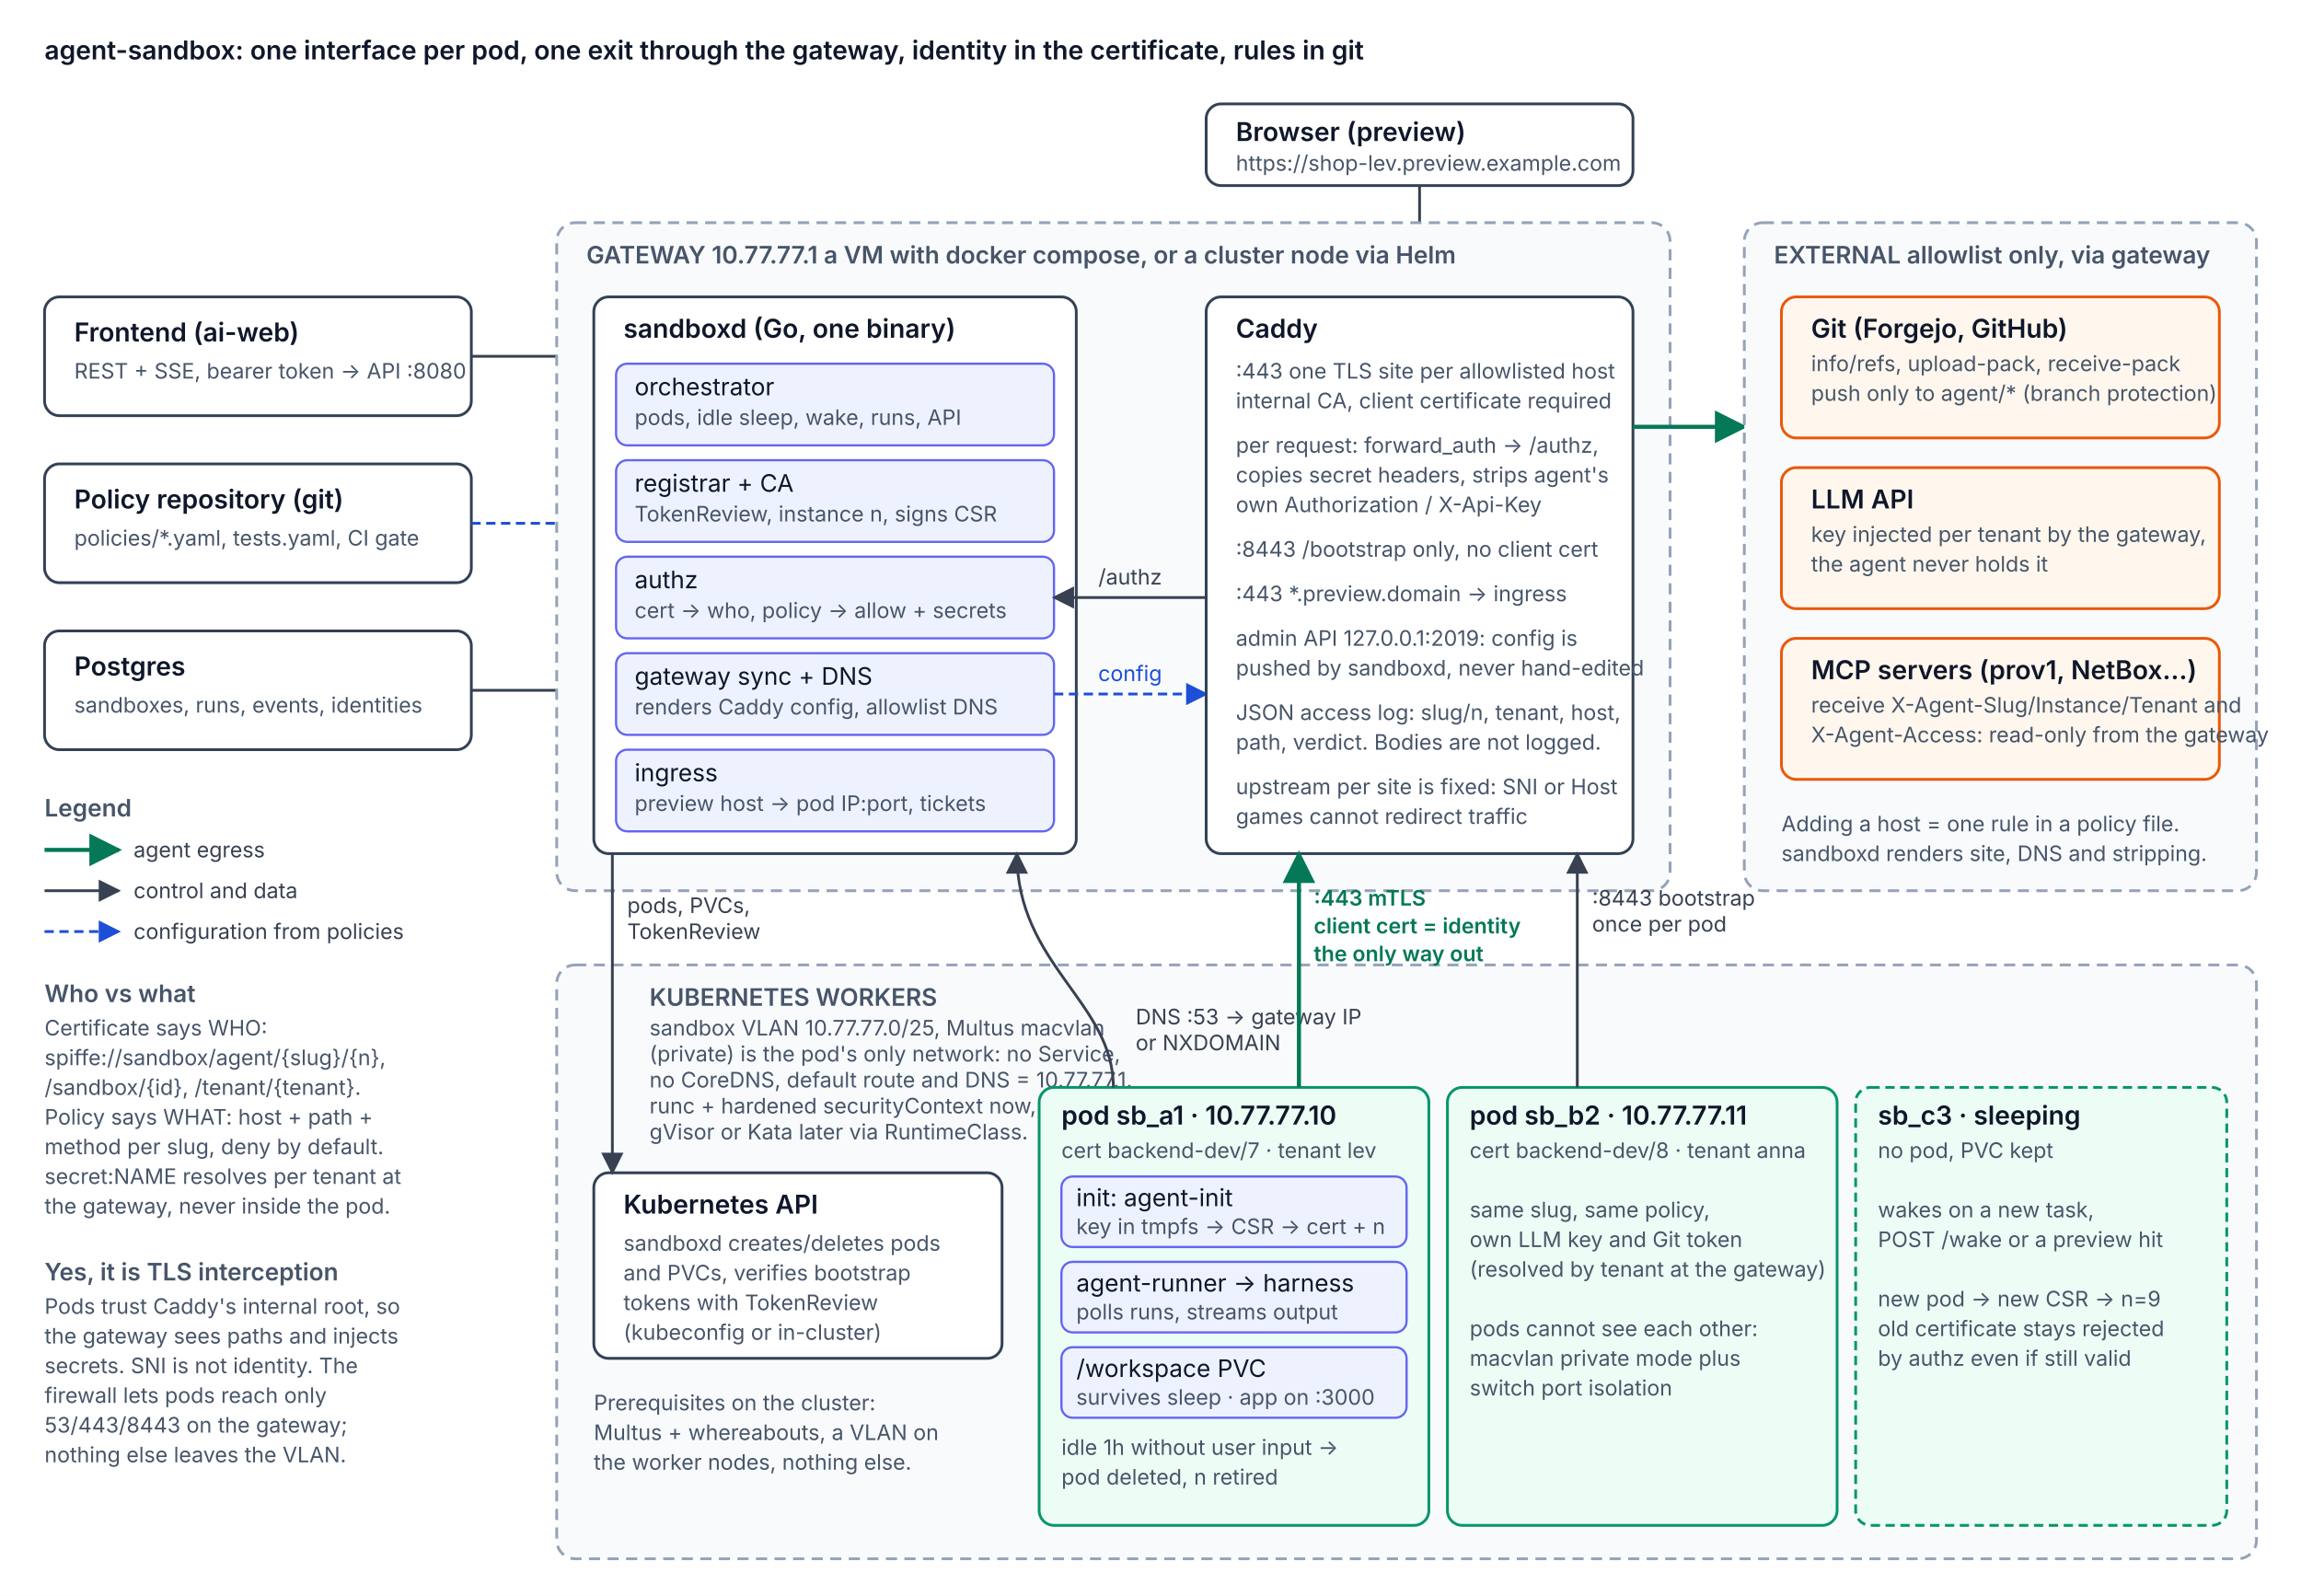
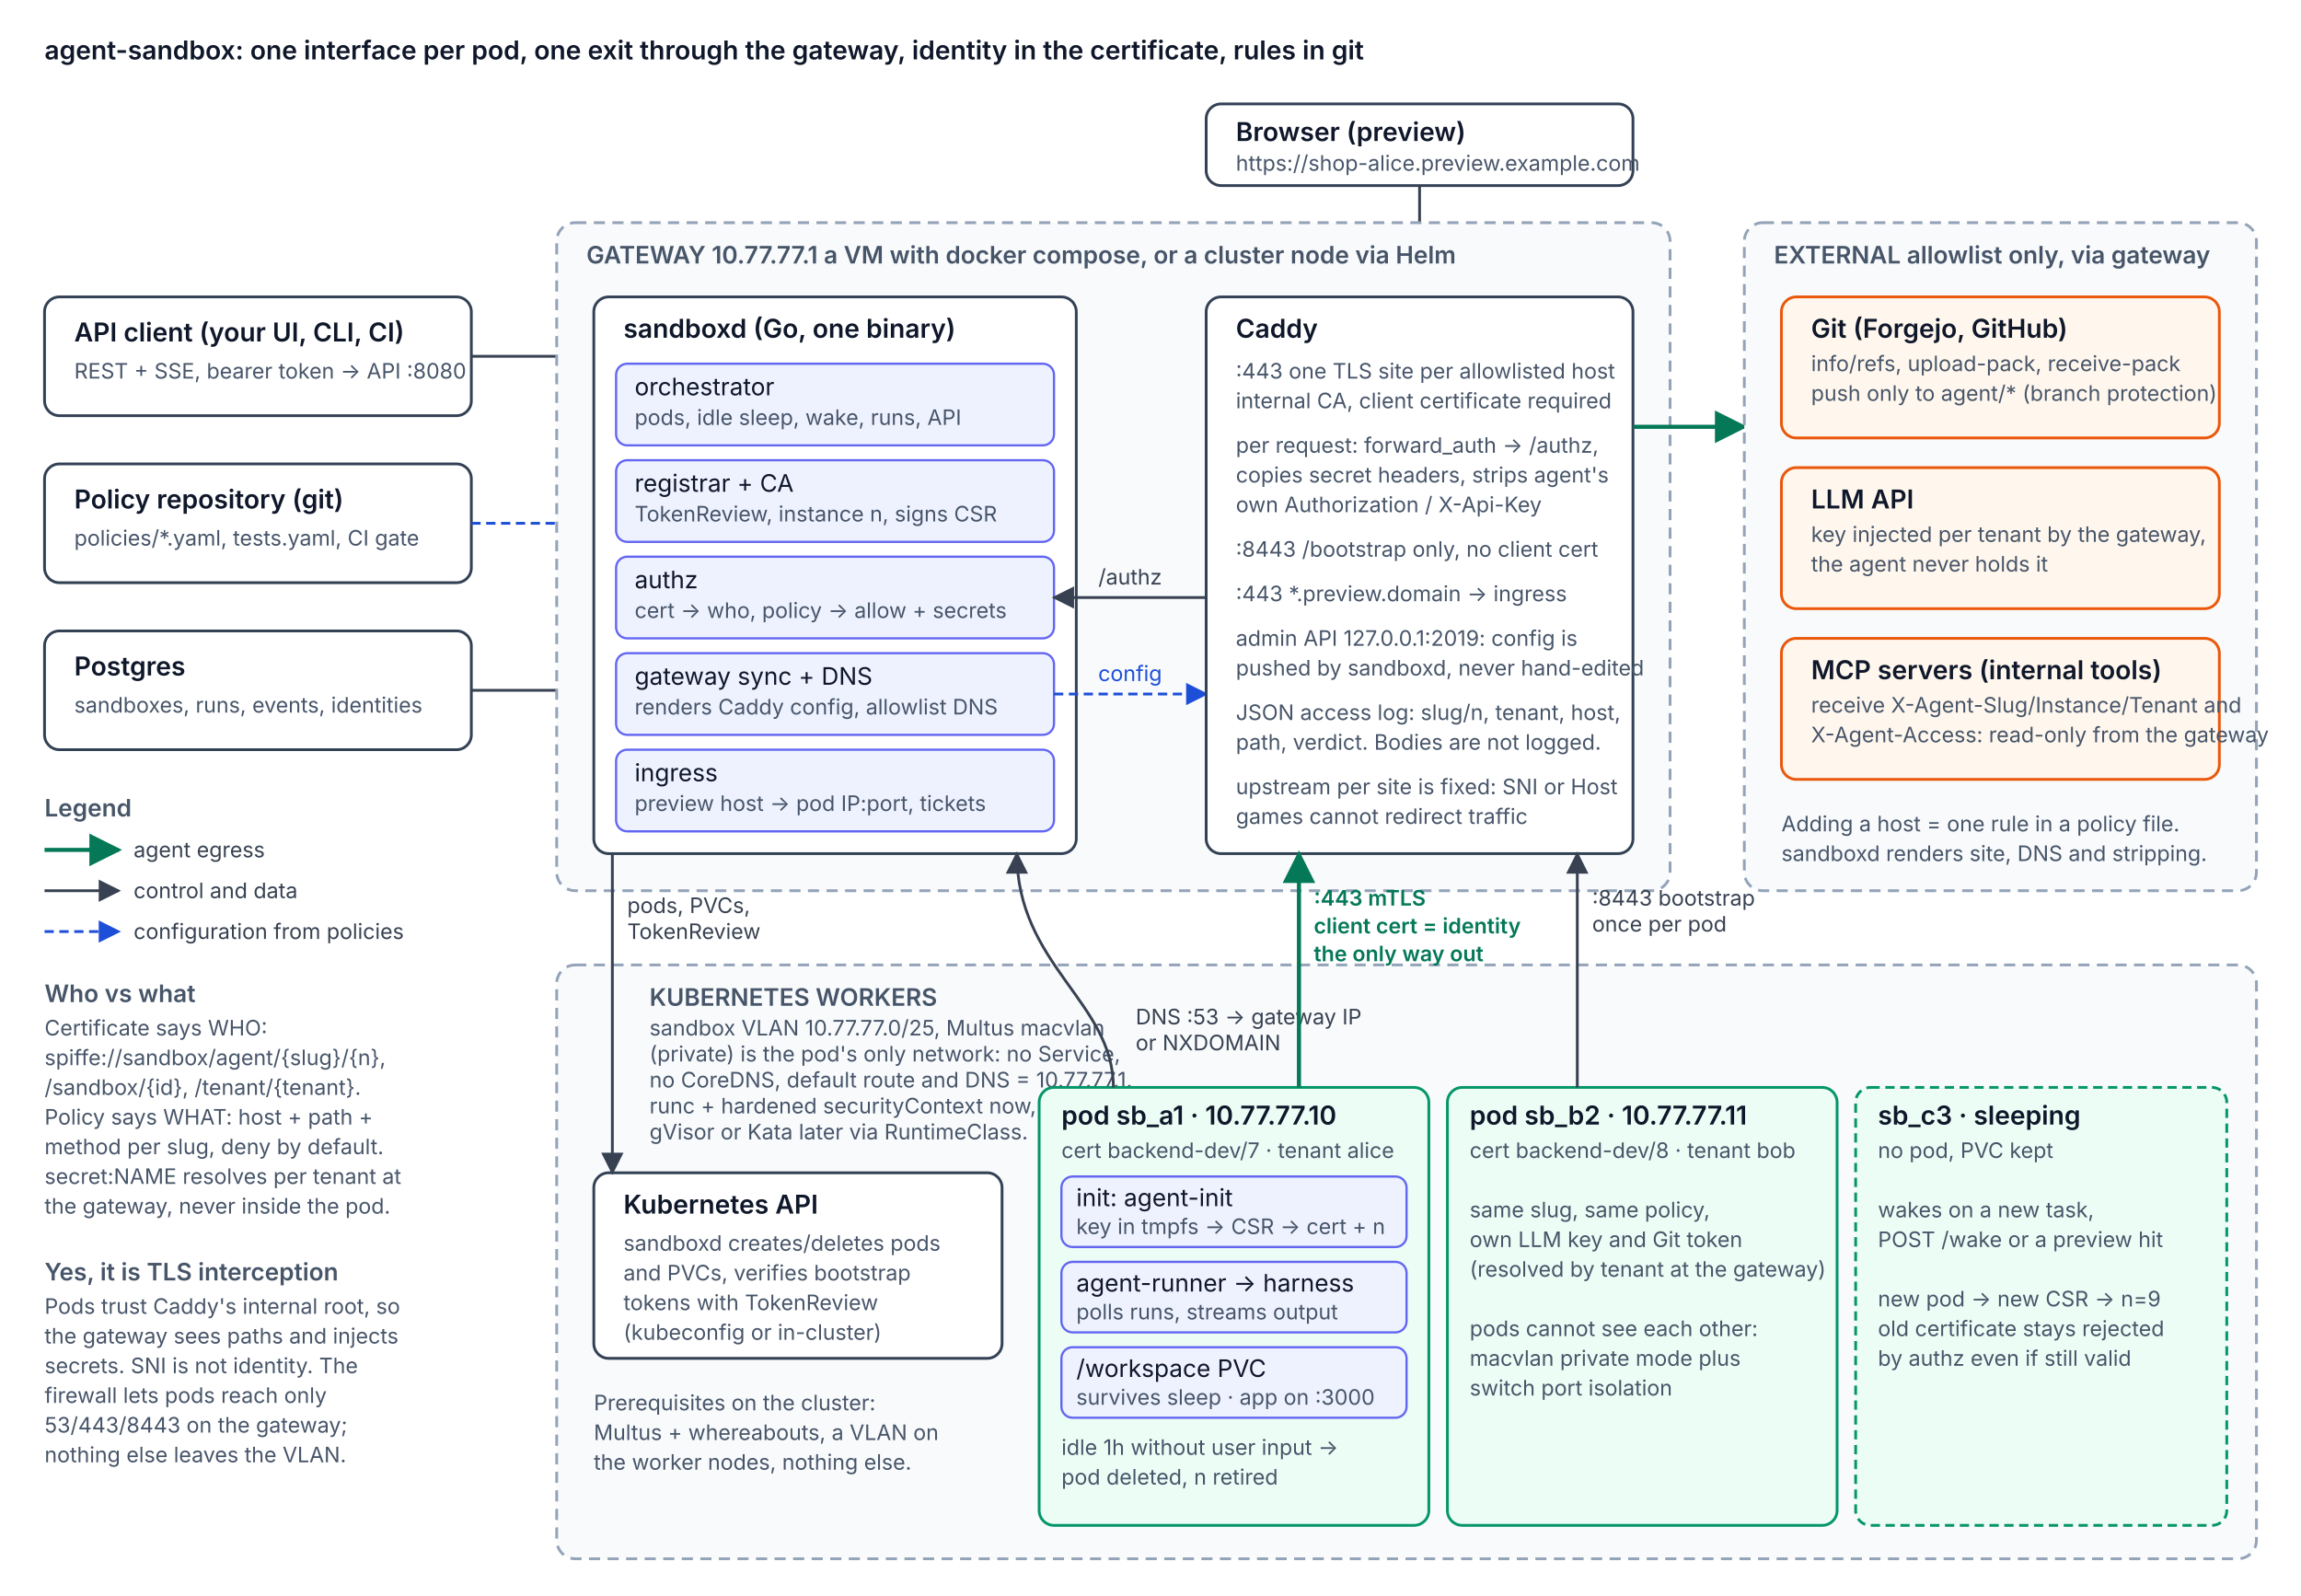
<svg xmlns="http://www.w3.org/2000/svg" width="1240" height="860" viewBox="0 0 1240 860" font-family="Inter, Helvetica, Arial, sans-serif" font-size="13">
  <defs>
    <marker id="arr" viewBox="0 0 10 10" refX="9" refY="5" markerWidth="8" markerHeight="8" orient="auto-start-reverse">
      <path d="M0,0 L10,5 L0,10 z" fill="#374151" />
    </marker>
    <marker id="arrb" viewBox="0 0 10 10" refX="9" refY="5" markerWidth="8" markerHeight="8" orient="auto-start-reverse">
      <path d="M0,0 L10,5 L0,10 z" fill="#1d4ed8" />
    </marker>
    <marker id="arrg" viewBox="0 0 10 10" refX="9" refY="5" markerWidth="8" markerHeight="8" orient="auto-start-reverse">
      <path d="M0,0 L10,5 L0,10 z" fill="#047857" />
    </marker>
  </defs>
  <style>
    .zone { fill: #f8fafc; stroke: #94a3b8; stroke-width: 1.5; stroke-dasharray: 6 4; }
    .box  { fill: #ffffff; stroke: #334155; stroke-width: 1.5; }
    .sub  { fill: #eef2ff; stroke: #6366f1; stroke-width: 1.2; }
    .ext  { fill: #fff7ed; stroke: #ea580c; stroke-width: 1.5; }
    .pod  { fill: #ecfdf5; stroke: #059669; stroke-width: 1.5; }
    .t    { fill: #0f172a; }
    .h    { fill: #0f172a; font-weight: 600; font-size: 14px; }
    .zt   { fill: #475569; font-weight: 600; font-size: 13px; }
    .s    { fill: #475569; font-size: 11.5px; }
    .l    { fill: #374151; font-size: 11.5px; }
    .lb   { fill: #1d4ed8; font-size: 11.5px; }
    .lg   { fill: #047857; font-size: 11.5px; font-weight: 600; }
    .flow { fill: none; stroke: #374151; stroke-width: 1.5; marker-end: url(#arr); }
    .ctl  { fill: none; stroke: #1d4ed8; stroke-width: 1.5; stroke-dasharray: 5 3; marker-end: url(#arrb); }
    .egr  { fill: none; stroke: #047857; stroke-width: 2.2; marker-end: url(#arrg); }
  </style>
  <rect width="1240" height="860" fill="#ffffff" />
  <text x="24" y="32" class="h" font-size="18">agent-sandbox: one interface per pod, one exit through the gateway, identity in the certificate, rules in git</text>
  <rect x="24" y="160" width="230" height="64" rx="8" class="box" />
-   <text x="40" y="184" class="h">Frontend (ai-web)</text>
+   <text x="40" y="184" class="h">API client (your UI, CLI, CI)</text>
  <text x="40" y="204" class="s">REST + SSE, bearer token → API :8080</text>
  <path d="M254 192 L 320 192" class="flow" />
  <rect x="24" y="250" width="230" height="64" rx="8" class="box" />
  <text x="40" y="274" class="h">Policy repository (git)</text>
  <text x="40" y="294" class="s">policies/*.yaml, tests.yaml, CI gate</text>
  <path d="M254 282 L 320 282" class="ctl" />
  <rect x="24" y="340" width="230" height="64" rx="8" class="box" />
  <text x="40" y="364" class="h">Postgres</text>
  <text x="40" y="384" class="s">sandboxes, runs, events, identities</text>
  <path d="M254 372 L 320 372" class="flow" />
  <rect x="650" y="56" width="230" height="44" rx="8" class="box" />
  <text x="666" y="76" class="h">Browser (preview)</text>
-   <text x="666" y="92" class="s">https://shop-lev.preview.example.com</text>
+   <text x="666" y="92" class="s">https://shop-alice.preview.example.com</text>
  <path d="M765 100 L 765 160" class="flow" />
  <rect x="300" y="120" width="600" height="360" rx="10" class="zone" />
  <text x="316" y="142" class="zt">GATEWAY  10.77.77.1   a VM with docker compose, or a cluster node via Helm</text>
  <rect x="320" y="160" width="260" height="300" rx="8" class="box" />
  <text x="336" y="182" class="h">sandboxd (Go, one binary)</text>
  <rect x="332" y="196" width="236" height="44" rx="6" class="sub" />
  <text x="342" y="213" class="t">orchestrator</text>
  <text x="342" y="229" class="s">pods, idle sleep, wake, runs, API</text>
  <rect x="332" y="248" width="236" height="44" rx="6" class="sub" />
  <text x="342" y="265" class="t">registrar + CA</text>
  <text x="342" y="281" class="s">TokenReview, instance n, signs CSR</text>
  <rect x="332" y="300" width="236" height="44" rx="6" class="sub" />
  <text x="342" y="317" class="t">authz</text>
  <text x="342" y="333" class="s">cert → who, policy → allow + secrets</text>
  <rect x="332" y="352" width="236" height="44" rx="6" class="sub" />
  <text x="342" y="369" class="t">gateway sync + DNS</text>
  <text x="342" y="385" class="s">renders Caddy config, allowlist DNS</text>
  <rect x="332" y="404" width="236" height="44" rx="6" class="sub" />
  <text x="342" y="421" class="t">ingress</text>
  <text x="342" y="437" class="s">preview host → pod IP:port, tickets</text>
  <path d="M650 322 L 568 322" class="flow" />
  <text x="609" y="315" class="l" text-anchor="middle">/authz</text>
  <path d="M568 374 L 650 374" class="ctl" />
  <text x="609" y="367" class="lb" text-anchor="middle">config</text>
  <rect x="650" y="160" width="230" height="300" rx="8" class="box" />
  <text x="666" y="182" class="h">Caddy</text>
  <text x="666" y="204" class="s">:443  one TLS site per allowlisted host</text>
  <text x="666" y="220" class="s">internal CA, client certificate required</text>
  <text x="666" y="244" class="s">per request: forward_auth → /authz,</text>
  <text x="666" y="260" class="s">copies secret headers, strips agent's</text>
  <text x="666" y="276" class="s">own Authorization / X-Api-Key</text>
  <text x="666" y="300" class="s">:8443  /bootstrap only, no client cert</text>
  <text x="666" y="324" class="s">:443  *.preview.domain → ingress</text>
  <text x="666" y="348" class="s">admin API 127.0.0.1:2019: config is</text>
  <text x="666" y="364" class="s">pushed by sandboxd, never hand-edited</text>
  <text x="666" y="388" class="s">JSON access log: slug/n, tenant, host,</text>
  <text x="666" y="404" class="s">path, verdict. Bodies are not logged.</text>
  <text x="666" y="428" class="s">upstream per site is fixed: SNI or Host</text>
  <text x="666" y="444" class="s">games cannot redirect traffic</text>
  <path d="M880 230 L 940 230" class="egr" />
  <rect x="940" y="120" width="276" height="360" rx="10" class="zone" />
  <text x="956" y="142" class="zt">EXTERNAL  allowlist only, via gateway</text>
  <rect x="960" y="160" width="236" height="76" rx="8" class="ext" />
  <text x="976" y="182" class="h">Git (Forgejo, GitHub)</text>
  <text x="976" y="200" class="s">info/refs, upload-pack, receive-pack</text>
  <text x="976" y="216" class="s">push only to agent/* (branch protection)</text>
  <rect x="960" y="252" width="236" height="76" rx="8" class="ext" />
  <text x="976" y="274" class="h">LLM API</text>
  <text x="976" y="292" class="s">key injected per tenant by the gateway,</text>
  <text x="976" y="308" class="s">the agent never holds it</text>
  <rect x="960" y="344" width="236" height="76" rx="8" class="ext" />
-   <text x="976" y="366" class="h">MCP servers (prov1, NetBox…)</text>
+   <text x="976" y="366" class="h">MCP servers (internal tools)</text>
  <text x="976" y="384" class="s">receive X-Agent-Slug/Instance/Tenant and</text>
  <text x="976" y="400" class="s">X-Agent-Access: read-only from the gateway</text>
  <text x="960" y="448" class="s">Adding a host = one rule in a policy file.</text>
  <text x="960" y="464" class="s">sandboxd renders site, DNS and stripping.</text>
  <rect x="300" y="520" width="916" height="320" rx="10" class="zone" />
  <text x="350" y="542" class="zt">KUBERNETES WORKERS</text>
  <text x="350" y="558" class="s">sandbox VLAN 10.77.77.0/25, Multus macvlan</text>
  <text x="350" y="572" class="s">(private) is the pod's only network: no Service,</text>
  <text x="350" y="586" class="s">no CoreDNS, default route and DNS = 10.77.77.1.</text>
  <text x="350" y="600" class="s">runc + hardened securityContext now,</text>
  <text x="350" y="614" class="s">gVisor or Kata later via RuntimeClass.</text>
  <rect x="320" y="632" width="220" height="100" rx="8" class="box" />
  <text x="336" y="654" class="h">Kubernetes API</text>
  <text x="336" y="674" class="s">sandboxd creates/deletes pods</text>
  <text x="336" y="690" class="s">and PVCs, verifies bootstrap</text>
  <text x="336" y="706" class="s">tokens with TokenReview</text>
  <text x="336" y="722" class="s">(kubeconfig or in-cluster)</text>
  <path d="M330 460 L 330 632" class="flow" />
  <text x="338" y="492" class="l">pods, PVCs,</text>
  <text x="338" y="506" class="l">TokenReview</text>
  <text x="320" y="760" class="s">Prerequisites on the cluster:</text>
  <text x="320" y="776" class="s">Multus + whereabouts, a VLAN on</text>
  <text x="320" y="792" class="s">the worker nodes, nothing else.</text>
  <rect x="560" y="586" width="210" height="236" rx="8" class="pod" />
  <text x="572" y="606" class="h">pod sb_a1 · 10.77.77.10</text>
-   <text x="572" y="624" class="s">cert backend-dev/7 · tenant lev</text>
+   <text x="572" y="624" class="s">cert backend-dev/7 · tenant alice</text>
  <rect x="572" y="634" width="186" height="38" rx="6" class="sub" />
  <text x="580" y="650" class="t">init: agent-init</text>
  <text x="580" y="665" class="s">key in tmpfs → CSR → cert + n</text>
  <rect x="572" y="680" width="186" height="38" rx="6" class="sub" />
  <text x="580" y="696" class="t">agent-runner → harness</text>
  <text x="580" y="711" class="s">polls runs, streams output</text>
  <rect x="572" y="726" width="186" height="38" rx="6" class="sub" />
  <text x="580" y="742" class="t">/workspace PVC</text>
  <text x="580" y="757" class="s">survives sleep · app on :3000</text>
  <text x="572" y="784" class="s">idle 1h without user input →</text>
  <text x="572" y="800" class="s">pod deleted, n retired</text>
  <rect x="780" y="586" width="210" height="236" rx="8" class="pod" />
  <text x="792" y="606" class="h">pod sb_b2 · 10.77.77.11</text>
-   <text x="792" y="624" class="s">cert backend-dev/8 · tenant anna</text>
+   <text x="792" y="624" class="s">cert backend-dev/8 · tenant bob</text>
  <text x="792" y="656" class="s">same slug, same policy,</text>
  <text x="792" y="672" class="s">own LLM key and Git token</text>
  <text x="792" y="688" class="s">(resolved by tenant at the gateway)</text>
  <text x="792" y="720" class="s">pods cannot see each other:</text>
  <text x="792" y="736" class="s">macvlan private mode plus</text>
  <text x="792" y="752" class="s">switch port isolation</text>
  <rect x="1000" y="586" width="200" height="236" rx="8" class="pod" stroke-dasharray="5 3" />
  <text x="1012" y="606" class="h">sb_c3 · sleeping</text>
  <text x="1012" y="624" class="s">no pod, PVC kept</text>
  <text x="1012" y="656" class="s">wakes on a new task,</text>
  <text x="1012" y="672" class="s">POST /wake or a preview hit</text>
  <text x="1012" y="704" class="s">new pod → new CSR → n=9</text>
  <text x="1012" y="720" class="s">old certificate stays rejected</text>
  <text x="1012" y="736" class="s">by authz even if still valid</text>
  <path d="M600 586 C 600 540, 548 520, 548 460" class="flow" />
  <text x="612" y="552" class="l">DNS :53 → gateway IP</text>
  <text x="612" y="566" class="l">or NXDOMAIN</text>
  <path d="M700 586 L 700 460" class="egr" />
  <text x="708" y="488" class="lg">:443 mTLS</text>
  <text x="708" y="503" class="lg">client cert = identity</text>
  <text x="708" y="518" class="lg">the only way out</text>
  <path d="M850 586 L 850 460" class="flow" />
  <text x="858" y="488" class="l">:8443 bootstrap</text>
  <text x="858" y="502" class="l">once per pod</text>
  <text x="24" y="440" class="zt">Legend</text>
  <line x1="24" y1="458" x2="64" y2="458" class="egr" />
  <text x="72" y="462" class="l">agent egress</text>
  <line x1="24" y1="480" x2="64" y2="480" class="flow" />
  <text x="72" y="484" class="l">control and data</text>
  <line x1="24" y1="502" x2="64" y2="502" class="ctl" />
  <text x="72" y="506" class="l">configuration from policies</text>
  <text x="24" y="540" class="zt">Who vs what</text>
  <text x="24" y="558" class="s">Certificate says WHO:</text>
  <text x="24" y="574" class="s">spiffe://sandbox/agent/{slug}/{n},</text>
  <text x="24" y="590" class="s">/sandbox/{id}, /tenant/{tenant}.</text>
  <text x="24" y="606" class="s">Policy says WHAT: host + path +</text>
  <text x="24" y="622" class="s">method per slug, deny by default.</text>
  <text x="24" y="638" class="s">secret:NAME resolves per tenant at</text>
  <text x="24" y="654" class="s">the gateway, never inside the pod.</text>
  <text x="24" y="690" class="zt">Yes, it is TLS interception</text>
  <text x="24" y="708" class="s">Pods trust Caddy's internal root, so</text>
  <text x="24" y="724" class="s">the gateway sees paths and injects</text>
  <text x="24" y="740" class="s">secrets. SNI is not identity. The</text>
  <text x="24" y="756" class="s">firewall lets pods reach only</text>
  <text x="24" y="772" class="s">53/443/8443 on the gateway;</text>
  <text x="24" y="788" class="s">nothing else leaves the VLAN.</text>
</svg>
